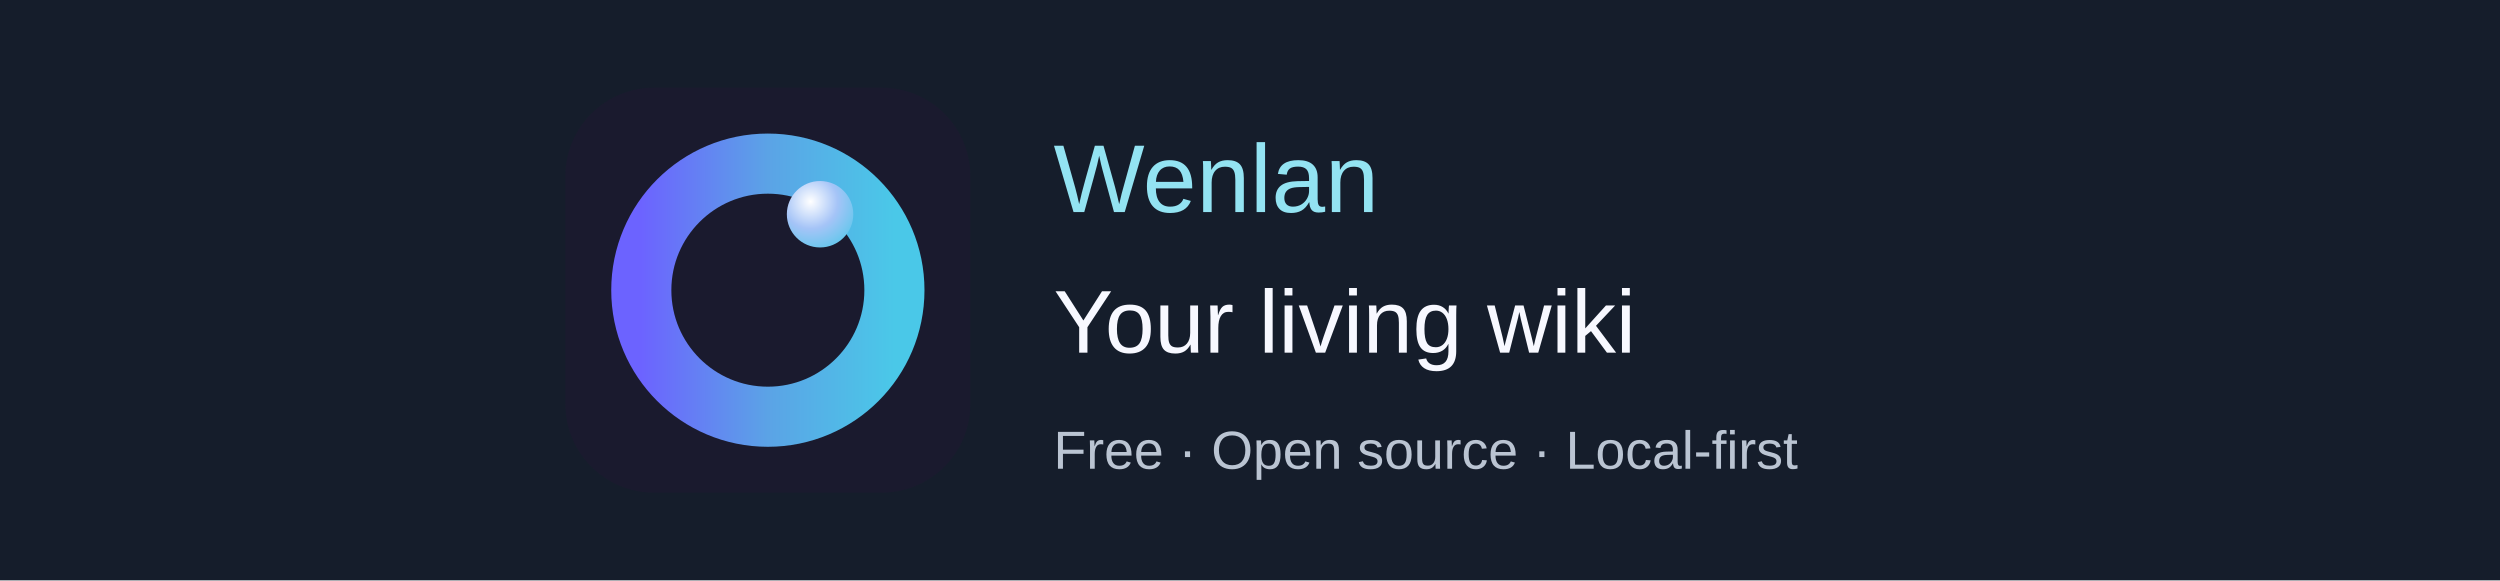
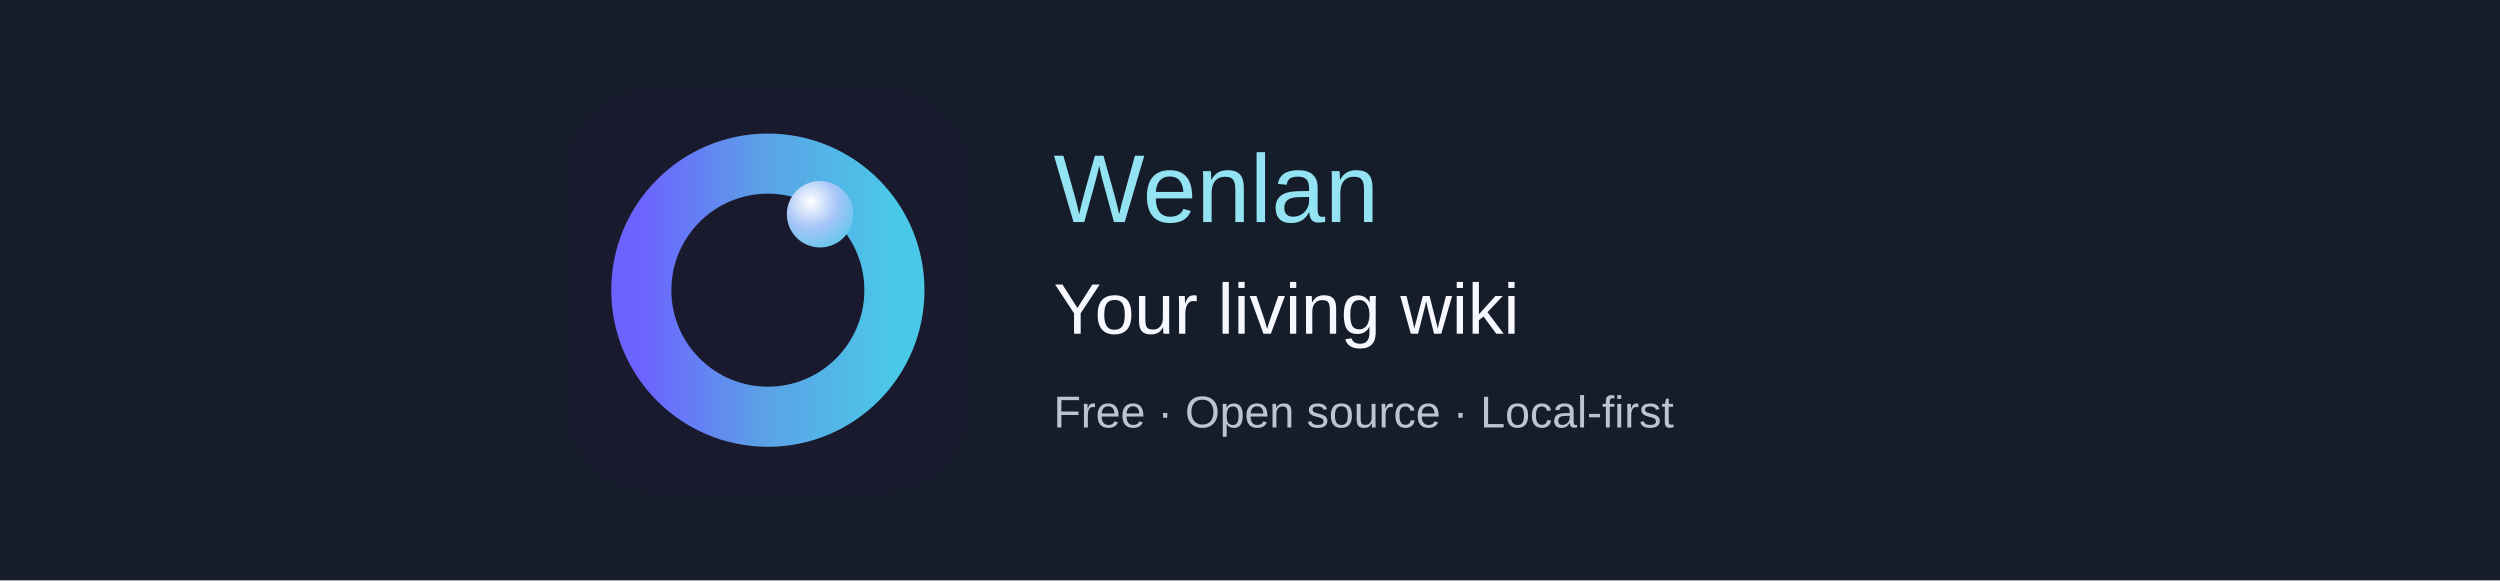
<svg xmlns="http://www.w3.org/2000/svg" width="1120" height="260" viewBox="0 0 1120 260" fill="none" role="img" aria-labelledby="title desc">
  <rect width="1120" height="260" fill="#151D2B" />
  <g transform="translate(172 -45)">
    <g transform="translate(81.28 84.28) scale(0.354375)">
      <rect width="512" height="512" rx="112" fill="#1A1A2E" />
      <circle cx="256" cy="256" r="160" fill="none" stroke="url(#banner-en-desktop-ring)" stroke-width="76" />
      <circle cx="322" cy="160" r="42" fill="url(#banner-en-desktop-orb)" />
    </g>
-     <text x="300" y="140" fill="#93E3F2" font-size="43.2" font-weight="500" text-anchor="start">
+     <text x="300" y="144.5" fill="#93E3F2" font-size="43.2" font-weight="500" text-anchor="start">
      <tspan font-family="-apple-system, BlinkMacSystemFont, &quot;SF Pro Display&quot;, &quot;Helvetica Neue&quot;, Arial, sans-serif">Wenlan</tspan>
    </text>
-     <text x="300" y="203" fill="#F7F8FF" font-family="-apple-system, BlinkMacSystemFont, &quot;SF Pro Display&quot;, &quot;Helvetica Neue&quot;, Arial, sans-serif" font-size="40" font-weight="500" text-anchor="start">Your living wiki</text>
-     <text x="300" y="255" fill="#BAC4D2" font-family="-apple-system, BlinkMacSystemFont, &quot;SF Pro Display&quot;, &quot;Helvetica Neue&quot;, Arial, sans-serif" font-size="24" font-weight="400" text-anchor="start">Free · Open source · Local-first</text>
+     <text x="300" y="194.5" fill="#F7F8FF" font-family="-apple-system, BlinkMacSystemFont, &quot;SF Pro Display&quot;, &quot;Helvetica Neue&quot;, Arial, sans-serif" font-size="32" font-weight="500" text-anchor="start">Your living wiki</text>
+     <text x="300" y="236.5" fill="#BAC4D2" font-family="-apple-system, BlinkMacSystemFont, &quot;SF Pro Display&quot;, &quot;Helvetica Neue&quot;, Arial, sans-serif" font-size="20" font-weight="400" text-anchor="start">Free · Open source · Local-first</text>
  </g>
  <defs>
    <linearGradient id="banner-en-desktop-ring" x1="96" y1="256" x2="416" y2="256" gradientUnits="userSpaceOnUse">
      <stop stop-color="#6C63FF" />
      <stop offset="0.5" stop-color="#5BA3E6" />
      <stop offset="1" stop-color="#4AC8E8" />
    </linearGradient>
    <radialGradient id="banner-en-desktop-orb" cx="0" cy="0" r="1" gradientUnits="userSpaceOnUse" gradientTransform="translate(310 144) rotate(52.125) scale(76.0263)">
      <stop stop-color="#FFFFFF" />
      <stop offset="0.45" stop-color="#A5C4F7" />
      <stop offset="1" stop-color="#4AC8E8" />
    </radialGradient>
  </defs>
</svg>
